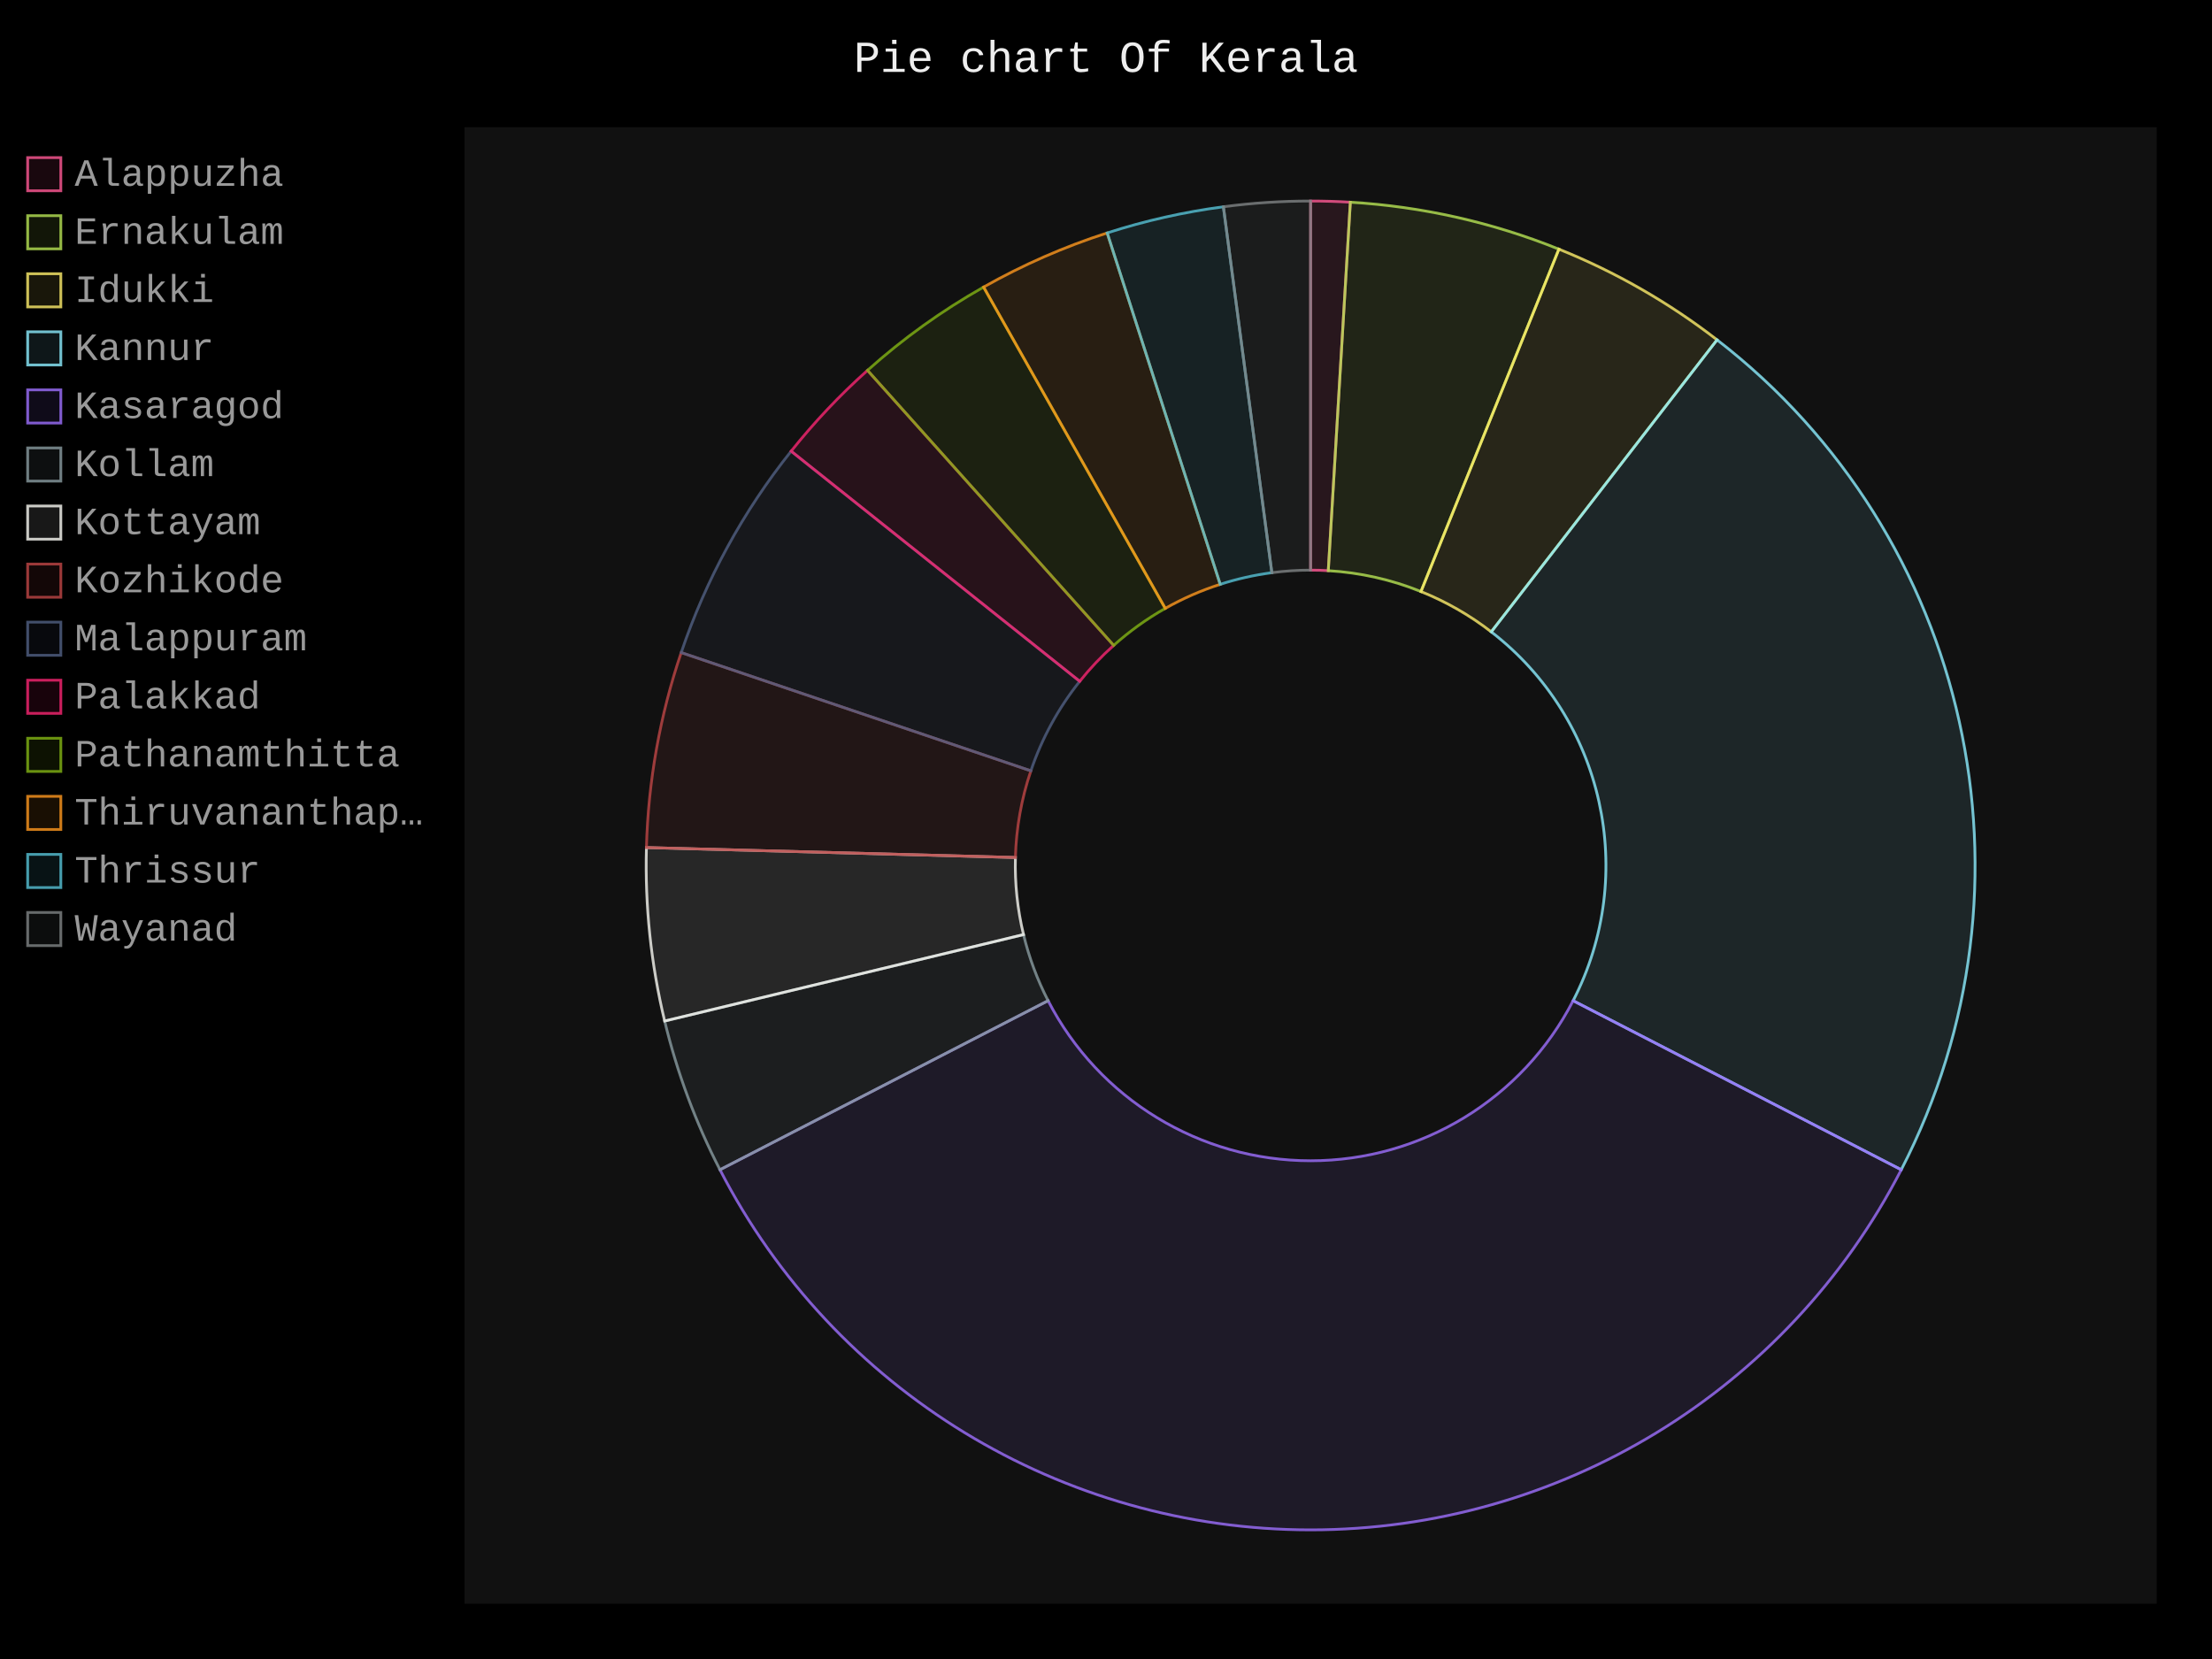
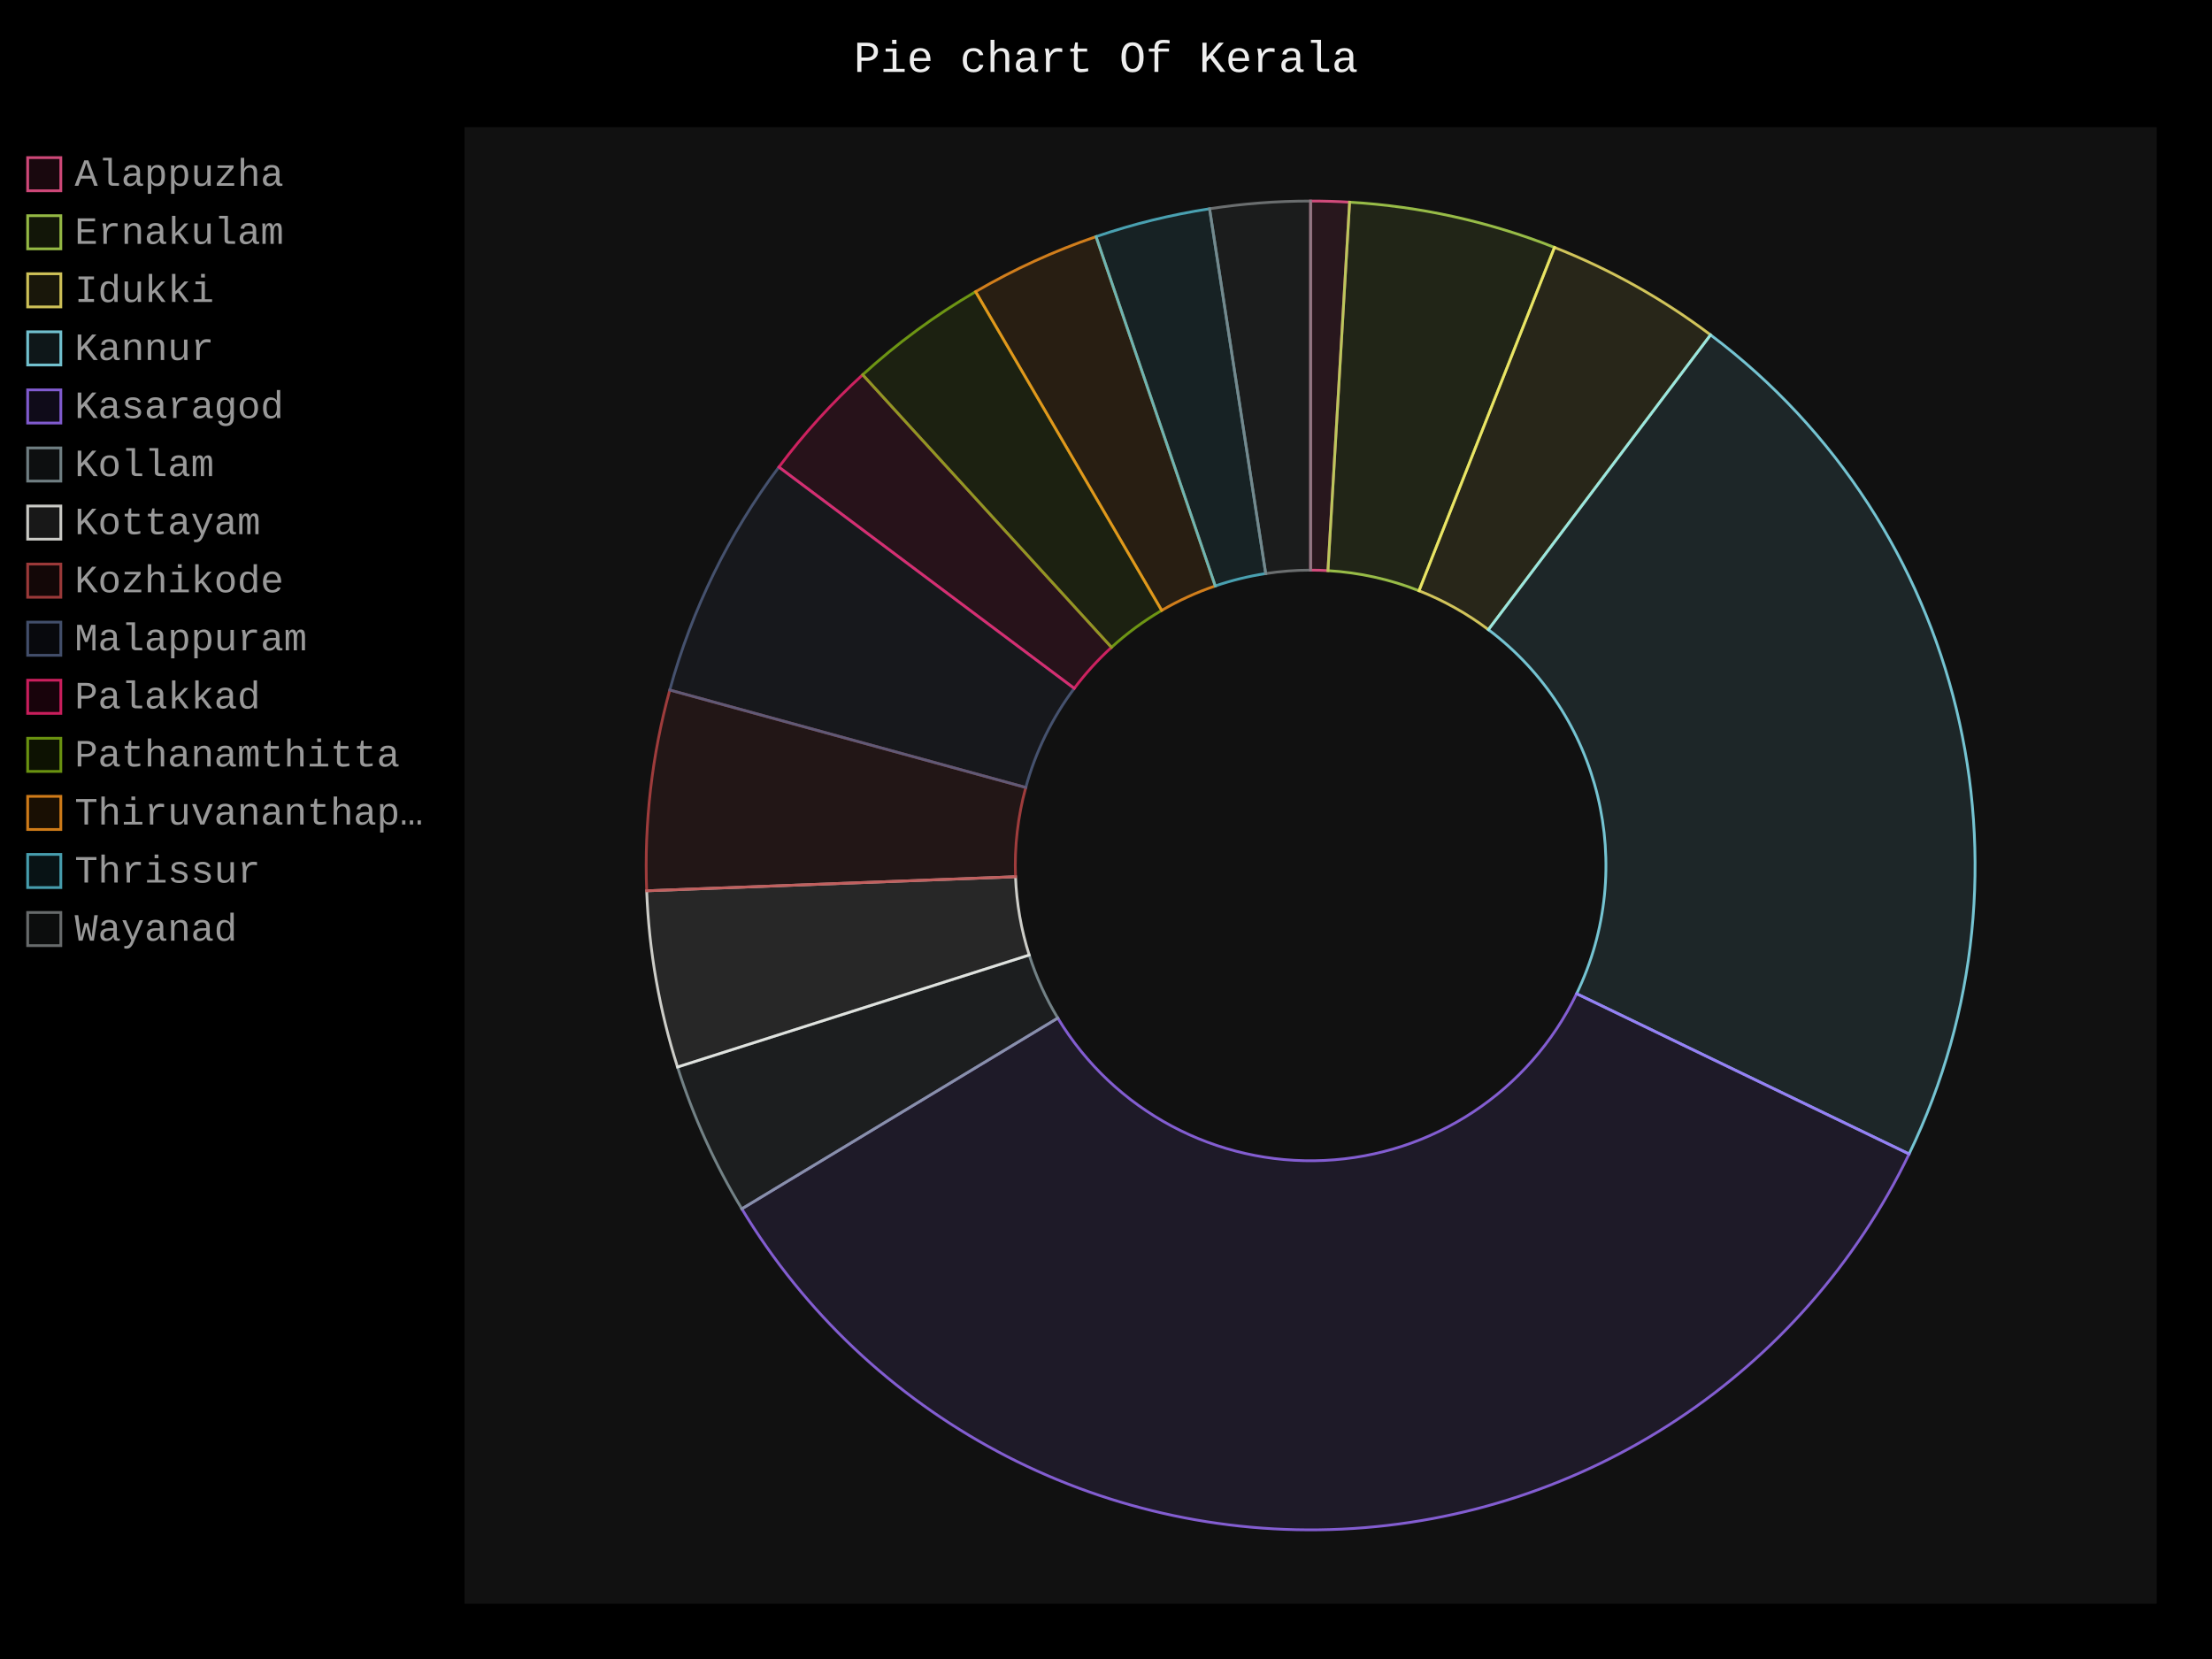
- <svg xmlns="http://www.w3.org/2000/svg" id="chart-c16ba66a-892e-43ce-b4c6-2818cf5a957d" class="pygal-chart" viewBox="0 0 800 600">
+ <svg xmlns="http://www.w3.org/2000/svg" id="chart-2b3a0750-43bf-4c28-a45a-a63bd0a37016" class="pygal-chart" viewBox="0 0 800 600">
  <defs>
-     <style type="text/css">#chart-c16ba66a-892e-43ce-b4c6-2818cf5a957d{-webkit-user-select:none;-webkit-font-smoothing:antialiased;font-family:Consolas,"Liberation Mono",Menlo,Courier,monospace}#chart-c16ba66a-892e-43ce-b4c6-2818cf5a957d .title{font-family:Consolas,"Liberation Mono",Menlo,Courier,monospace;font-size:16px}#chart-c16ba66a-892e-43ce-b4c6-2818cf5a957d .legends .legend text{font-family:Consolas,"Liberation Mono",Menlo,Courier,monospace;font-size:14px}#chart-c16ba66a-892e-43ce-b4c6-2818cf5a957d .axis text{font-family:Consolas,"Liberation Mono",Menlo,Courier,monospace;font-size:10px}#chart-c16ba66a-892e-43ce-b4c6-2818cf5a957d .axis text.major{font-family:Consolas,"Liberation Mono",Menlo,Courier,monospace;font-size:10px}#chart-c16ba66a-892e-43ce-b4c6-2818cf5a957d .text-overlay text.value{font-family:Consolas,"Liberation Mono",Menlo,Courier,monospace;font-size:16px}#chart-c16ba66a-892e-43ce-b4c6-2818cf5a957d .text-overlay text.label{font-family:Consolas,"Liberation Mono",Menlo,Courier,monospace;font-size:10px}#chart-c16ba66a-892e-43ce-b4c6-2818cf5a957d .tooltip{font-family:Consolas,"Liberation Mono",Menlo,Courier,monospace;font-size:14px}#chart-c16ba66a-892e-43ce-b4c6-2818cf5a957d text.no_data{font-family:Consolas,"Liberation Mono",Menlo,Courier,monospace;font-size:64px}
- #chart-c16ba66a-892e-43ce-b4c6-2818cf5a957d{background-color:black}#chart-c16ba66a-892e-43ce-b4c6-2818cf5a957d path,#chart-c16ba66a-892e-43ce-b4c6-2818cf5a957d line,#chart-c16ba66a-892e-43ce-b4c6-2818cf5a957d rect,#chart-c16ba66a-892e-43ce-b4c6-2818cf5a957d circle{-webkit-transition:1s ease-out;-moz-transition:1s ease-out;transition:1s ease-out}#chart-c16ba66a-892e-43ce-b4c6-2818cf5a957d .graph &gt; .background{fill:black}#chart-c16ba66a-892e-43ce-b4c6-2818cf5a957d .plot &gt; .background{fill:#111}#chart-c16ba66a-892e-43ce-b4c6-2818cf5a957d .graph{fill:#999}#chart-c16ba66a-892e-43ce-b4c6-2818cf5a957d text.no_data{fill:#eee}#chart-c16ba66a-892e-43ce-b4c6-2818cf5a957d .title{fill:#eee}#chart-c16ba66a-892e-43ce-b4c6-2818cf5a957d .legends .legend text{fill:#999}#chart-c16ba66a-892e-43ce-b4c6-2818cf5a957d .legends .legend:hover text{fill:#eee}#chart-c16ba66a-892e-43ce-b4c6-2818cf5a957d .axis .line{stroke:#eee}#chart-c16ba66a-892e-43ce-b4c6-2818cf5a957d .axis .guide.line{stroke:#555}#chart-c16ba66a-892e-43ce-b4c6-2818cf5a957d .axis .major.line{stroke:#999}#chart-c16ba66a-892e-43ce-b4c6-2818cf5a957d .axis text.major{fill:#eee}#chart-c16ba66a-892e-43ce-b4c6-2818cf5a957d .axis.y .guides:hover .guide.line,#chart-c16ba66a-892e-43ce-b4c6-2818cf5a957d .line-graph .axis.x .guides:hover .guide.line,#chart-c16ba66a-892e-43ce-b4c6-2818cf5a957d .stackedline-graph .axis.x .guides:hover .guide.line,#chart-c16ba66a-892e-43ce-b4c6-2818cf5a957d .xy-graph .axis.x .guides:hover .guide.line{stroke:#eee}#chart-c16ba66a-892e-43ce-b4c6-2818cf5a957d .axis .guides:hover text{fill:#eee}#chart-c16ba66a-892e-43ce-b4c6-2818cf5a957d .reactive{fill-opacity:.1;stroke-opacity:.8}#chart-c16ba66a-892e-43ce-b4c6-2818cf5a957d .ci{stroke:#999}#chart-c16ba66a-892e-43ce-b4c6-2818cf5a957d .reactive.active,#chart-c16ba66a-892e-43ce-b4c6-2818cf5a957d .active .reactive{fill-opacity:.75;stroke-opacity:.9;stroke-width:4}#chart-c16ba66a-892e-43ce-b4c6-2818cf5a957d .ci .reactive.active{stroke-width:1.5}#chart-c16ba66a-892e-43ce-b4c6-2818cf5a957d .series text{fill:#eee}#chart-c16ba66a-892e-43ce-b4c6-2818cf5a957d .tooltip rect{fill:#111;stroke:#eee;-webkit-transition:opacity 1s ease-out;-moz-transition:opacity 1s ease-out;transition:opacity 1s ease-out}#chart-c16ba66a-892e-43ce-b4c6-2818cf5a957d .tooltip .label{fill:#999}#chart-c16ba66a-892e-43ce-b4c6-2818cf5a957d .tooltip .label{fill:#999}#chart-c16ba66a-892e-43ce-b4c6-2818cf5a957d .tooltip .legend{font-size:.8em;fill:#555}#chart-c16ba66a-892e-43ce-b4c6-2818cf5a957d .tooltip .x_label{font-size:.6em;fill:#eee}#chart-c16ba66a-892e-43ce-b4c6-2818cf5a957d .tooltip .xlink{font-size:.5em;text-decoration:underline}#chart-c16ba66a-892e-43ce-b4c6-2818cf5a957d .tooltip .value{font-size:1.5em}#chart-c16ba66a-892e-43ce-b4c6-2818cf5a957d .bound{font-size:.5em}#chart-c16ba66a-892e-43ce-b4c6-2818cf5a957d .max-value{font-size:.75em;fill:#555}#chart-c16ba66a-892e-43ce-b4c6-2818cf5a957d .map-element{fill:#111;stroke:#555 !important}#chart-c16ba66a-892e-43ce-b4c6-2818cf5a957d .map-element .reactive{fill-opacity:inherit;stroke-opacity:inherit}#chart-c16ba66a-892e-43ce-b4c6-2818cf5a957d .color-0,#chart-c16ba66a-892e-43ce-b4c6-2818cf5a957d .color-0 a:visited{stroke:#ff5995;fill:#ff5995}#chart-c16ba66a-892e-43ce-b4c6-2818cf5a957d .color-1,#chart-c16ba66a-892e-43ce-b4c6-2818cf5a957d .color-1 a:visited{stroke:#b6e354;fill:#b6e354}#chart-c16ba66a-892e-43ce-b4c6-2818cf5a957d .color-2,#chart-c16ba66a-892e-43ce-b4c6-2818cf5a957d .color-2 a:visited{stroke:#feed6c;fill:#feed6c}#chart-c16ba66a-892e-43ce-b4c6-2818cf5a957d .color-3,#chart-c16ba66a-892e-43ce-b4c6-2818cf5a957d .color-3 a:visited{stroke:#8cedff;fill:#8cedff}#chart-c16ba66a-892e-43ce-b4c6-2818cf5a957d .color-4,#chart-c16ba66a-892e-43ce-b4c6-2818cf5a957d .color-4 a:visited{stroke:#9e6ffe;fill:#9e6ffe}#chart-c16ba66a-892e-43ce-b4c6-2818cf5a957d .color-5,#chart-c16ba66a-892e-43ce-b4c6-2818cf5a957d .color-5 a:visited{stroke:#899ca1;fill:#899ca1}#chart-c16ba66a-892e-43ce-b4c6-2818cf5a957d .color-6,#chart-c16ba66a-892e-43ce-b4c6-2818cf5a957d .color-6 a:visited{stroke:#f8f8f2;fill:#f8f8f2}#chart-c16ba66a-892e-43ce-b4c6-2818cf5a957d .color-7,#chart-c16ba66a-892e-43ce-b4c6-2818cf5a957d .color-7 a:visited{stroke:#bf4646;fill:#bf4646}#chart-c16ba66a-892e-43ce-b4c6-2818cf5a957d .color-8,#chart-c16ba66a-892e-43ce-b4c6-2818cf5a957d .color-8 a:visited{stroke:#516083;fill:#516083}#chart-c16ba66a-892e-43ce-b4c6-2818cf5a957d .color-9,#chart-c16ba66a-892e-43ce-b4c6-2818cf5a957d .color-9 a:visited{stroke:#f92672;fill:#f92672}#chart-c16ba66a-892e-43ce-b4c6-2818cf5a957d .color-10,#chart-c16ba66a-892e-43ce-b4c6-2818cf5a957d .color-10 a:visited{stroke:#82b414;fill:#82b414}#chart-c16ba66a-892e-43ce-b4c6-2818cf5a957d .color-11,#chart-c16ba66a-892e-43ce-b4c6-2818cf5a957d .color-11 a:visited{stroke:#fd971f;fill:#fd971f}#chart-c16ba66a-892e-43ce-b4c6-2818cf5a957d .color-12,#chart-c16ba66a-892e-43ce-b4c6-2818cf5a957d .color-12 a:visited{stroke:#56c2d6;fill:#56c2d6}#chart-c16ba66a-892e-43ce-b4c6-2818cf5a957d .color-13,#chart-c16ba66a-892e-43ce-b4c6-2818cf5a957d .color-13 a:visited{stroke:#808384;fill:#808384}#chart-c16ba66a-892e-43ce-b4c6-2818cf5a957d .text-overlay .color-0 text{fill:black}#chart-c16ba66a-892e-43ce-b4c6-2818cf5a957d .text-overlay .color-1 text{fill:black}#chart-c16ba66a-892e-43ce-b4c6-2818cf5a957d .text-overlay .color-2 text{fill:black}#chart-c16ba66a-892e-43ce-b4c6-2818cf5a957d .text-overlay .color-3 text{fill:black}#chart-c16ba66a-892e-43ce-b4c6-2818cf5a957d .text-overlay .color-4 text{fill:black}#chart-c16ba66a-892e-43ce-b4c6-2818cf5a957d .text-overlay .color-5 text{fill:black}#chart-c16ba66a-892e-43ce-b4c6-2818cf5a957d .text-overlay .color-6 text{fill:black}#chart-c16ba66a-892e-43ce-b4c6-2818cf5a957d .text-overlay .color-7 text{fill:black}#chart-c16ba66a-892e-43ce-b4c6-2818cf5a957d .text-overlay .color-8 text{fill:black}#chart-c16ba66a-892e-43ce-b4c6-2818cf5a957d .text-overlay .color-9 text{fill:black}#chart-c16ba66a-892e-43ce-b4c6-2818cf5a957d .text-overlay .color-10 text{fill:black}#chart-c16ba66a-892e-43ce-b4c6-2818cf5a957d .text-overlay .color-11 text{fill:black}#chart-c16ba66a-892e-43ce-b4c6-2818cf5a957d .text-overlay .color-12 text{fill:black}#chart-c16ba66a-892e-43ce-b4c6-2818cf5a957d .text-overlay .color-13 text{fill:black}
- #chart-c16ba66a-892e-43ce-b4c6-2818cf5a957d text.no_data{text-anchor:middle}#chart-c16ba66a-892e-43ce-b4c6-2818cf5a957d .guide.line{fill:none}#chart-c16ba66a-892e-43ce-b4c6-2818cf5a957d .centered{text-anchor:middle}#chart-c16ba66a-892e-43ce-b4c6-2818cf5a957d .title{text-anchor:middle}#chart-c16ba66a-892e-43ce-b4c6-2818cf5a957d .legends .legend text{fill-opacity:1}#chart-c16ba66a-892e-43ce-b4c6-2818cf5a957d .axis.x text{text-anchor:middle}#chart-c16ba66a-892e-43ce-b4c6-2818cf5a957d .axis.x:not(.web) text[transform]{text-anchor:start}#chart-c16ba66a-892e-43ce-b4c6-2818cf5a957d .axis.x:not(.web) text[transform].backwards{text-anchor:end}#chart-c16ba66a-892e-43ce-b4c6-2818cf5a957d .axis.y text{text-anchor:end}#chart-c16ba66a-892e-43ce-b4c6-2818cf5a957d .axis.y text[transform].backwards{text-anchor:start}#chart-c16ba66a-892e-43ce-b4c6-2818cf5a957d .axis.y2 text{text-anchor:start}#chart-c16ba66a-892e-43ce-b4c6-2818cf5a957d .axis.y2 text[transform].backwards{text-anchor:end}#chart-c16ba66a-892e-43ce-b4c6-2818cf5a957d .axis .guide.line{stroke-dasharray:4,4}#chart-c16ba66a-892e-43ce-b4c6-2818cf5a957d .axis .major.guide.line{stroke-dasharray:6,6}#chart-c16ba66a-892e-43ce-b4c6-2818cf5a957d .horizontal .axis.y .guide.line,#chart-c16ba66a-892e-43ce-b4c6-2818cf5a957d .horizontal .axis.y2 .guide.line,#chart-c16ba66a-892e-43ce-b4c6-2818cf5a957d .vertical .axis.x .guide.line{opacity:0}#chart-c16ba66a-892e-43ce-b4c6-2818cf5a957d .horizontal .axis.always_show .guide.line,#chart-c16ba66a-892e-43ce-b4c6-2818cf5a957d .vertical .axis.always_show .guide.line{opacity:1 !important}#chart-c16ba66a-892e-43ce-b4c6-2818cf5a957d .axis.y .guides:hover .guide.line,#chart-c16ba66a-892e-43ce-b4c6-2818cf5a957d .axis.y2 .guides:hover .guide.line,#chart-c16ba66a-892e-43ce-b4c6-2818cf5a957d .axis.x .guides:hover .guide.line{opacity:1}#chart-c16ba66a-892e-43ce-b4c6-2818cf5a957d .axis .guides:hover text{opacity:1}#chart-c16ba66a-892e-43ce-b4c6-2818cf5a957d .nofill{fill:none}#chart-c16ba66a-892e-43ce-b4c6-2818cf5a957d .subtle-fill{fill-opacity:.2}#chart-c16ba66a-892e-43ce-b4c6-2818cf5a957d .dot{stroke-width:1px;fill-opacity:1}#chart-c16ba66a-892e-43ce-b4c6-2818cf5a957d .dot.active{stroke-width:5px}#chart-c16ba66a-892e-43ce-b4c6-2818cf5a957d .dot.negative{fill:transparent}#chart-c16ba66a-892e-43ce-b4c6-2818cf5a957d text,#chart-c16ba66a-892e-43ce-b4c6-2818cf5a957d tspan{stroke:none !important}#chart-c16ba66a-892e-43ce-b4c6-2818cf5a957d .series text.active{opacity:1}#chart-c16ba66a-892e-43ce-b4c6-2818cf5a957d .tooltip rect{fill-opacity:.95;stroke-width:.5}#chart-c16ba66a-892e-43ce-b4c6-2818cf5a957d .tooltip text{fill-opacity:1}#chart-c16ba66a-892e-43ce-b4c6-2818cf5a957d .showable{visibility:hidden}#chart-c16ba66a-892e-43ce-b4c6-2818cf5a957d .showable.shown{visibility:visible}#chart-c16ba66a-892e-43ce-b4c6-2818cf5a957d .gauge-background{fill:rgba(229,229,229,1);stroke:none}#chart-c16ba66a-892e-43ce-b4c6-2818cf5a957d .bg-lines{stroke:black;stroke-width:2px}</style>
+     <style type="text/css">#chart-2b3a0750-43bf-4c28-a45a-a63bd0a37016{-webkit-user-select:none;-webkit-font-smoothing:antialiased;font-family:Consolas,"Liberation Mono",Menlo,Courier,monospace}#chart-2b3a0750-43bf-4c28-a45a-a63bd0a37016 .title{font-family:Consolas,"Liberation Mono",Menlo,Courier,monospace;font-size:16px}#chart-2b3a0750-43bf-4c28-a45a-a63bd0a37016 .legends .legend text{font-family:Consolas,"Liberation Mono",Menlo,Courier,monospace;font-size:14px}#chart-2b3a0750-43bf-4c28-a45a-a63bd0a37016 .axis text{font-family:Consolas,"Liberation Mono",Menlo,Courier,monospace;font-size:10px}#chart-2b3a0750-43bf-4c28-a45a-a63bd0a37016 .axis text.major{font-family:Consolas,"Liberation Mono",Menlo,Courier,monospace;font-size:10px}#chart-2b3a0750-43bf-4c28-a45a-a63bd0a37016 .text-overlay text.value{font-family:Consolas,"Liberation Mono",Menlo,Courier,monospace;font-size:16px}#chart-2b3a0750-43bf-4c28-a45a-a63bd0a37016 .text-overlay text.label{font-family:Consolas,"Liberation Mono",Menlo,Courier,monospace;font-size:10px}#chart-2b3a0750-43bf-4c28-a45a-a63bd0a37016 .tooltip{font-family:Consolas,"Liberation Mono",Menlo,Courier,monospace;font-size:14px}#chart-2b3a0750-43bf-4c28-a45a-a63bd0a37016 text.no_data{font-family:Consolas,"Liberation Mono",Menlo,Courier,monospace;font-size:64px}
+ #chart-2b3a0750-43bf-4c28-a45a-a63bd0a37016{background-color:black}#chart-2b3a0750-43bf-4c28-a45a-a63bd0a37016 path,#chart-2b3a0750-43bf-4c28-a45a-a63bd0a37016 line,#chart-2b3a0750-43bf-4c28-a45a-a63bd0a37016 rect,#chart-2b3a0750-43bf-4c28-a45a-a63bd0a37016 circle{-webkit-transition:1s ease-out;-moz-transition:1s ease-out;transition:1s ease-out}#chart-2b3a0750-43bf-4c28-a45a-a63bd0a37016 .graph &gt; .background{fill:black}#chart-2b3a0750-43bf-4c28-a45a-a63bd0a37016 .plot &gt; .background{fill:#111}#chart-2b3a0750-43bf-4c28-a45a-a63bd0a37016 .graph{fill:#999}#chart-2b3a0750-43bf-4c28-a45a-a63bd0a37016 text.no_data{fill:#eee}#chart-2b3a0750-43bf-4c28-a45a-a63bd0a37016 .title{fill:#eee}#chart-2b3a0750-43bf-4c28-a45a-a63bd0a37016 .legends .legend text{fill:#999}#chart-2b3a0750-43bf-4c28-a45a-a63bd0a37016 .legends .legend:hover text{fill:#eee}#chart-2b3a0750-43bf-4c28-a45a-a63bd0a37016 .axis .line{stroke:#eee}#chart-2b3a0750-43bf-4c28-a45a-a63bd0a37016 .axis .guide.line{stroke:#555}#chart-2b3a0750-43bf-4c28-a45a-a63bd0a37016 .axis .major.line{stroke:#999}#chart-2b3a0750-43bf-4c28-a45a-a63bd0a37016 .axis text.major{fill:#eee}#chart-2b3a0750-43bf-4c28-a45a-a63bd0a37016 .axis.y .guides:hover .guide.line,#chart-2b3a0750-43bf-4c28-a45a-a63bd0a37016 .line-graph .axis.x .guides:hover .guide.line,#chart-2b3a0750-43bf-4c28-a45a-a63bd0a37016 .stackedline-graph .axis.x .guides:hover .guide.line,#chart-2b3a0750-43bf-4c28-a45a-a63bd0a37016 .xy-graph .axis.x .guides:hover .guide.line{stroke:#eee}#chart-2b3a0750-43bf-4c28-a45a-a63bd0a37016 .axis .guides:hover text{fill:#eee}#chart-2b3a0750-43bf-4c28-a45a-a63bd0a37016 .reactive{fill-opacity:.1;stroke-opacity:.8}#chart-2b3a0750-43bf-4c28-a45a-a63bd0a37016 .ci{stroke:#999}#chart-2b3a0750-43bf-4c28-a45a-a63bd0a37016 .reactive.active,#chart-2b3a0750-43bf-4c28-a45a-a63bd0a37016 .active .reactive{fill-opacity:.75;stroke-opacity:.9;stroke-width:4}#chart-2b3a0750-43bf-4c28-a45a-a63bd0a37016 .ci .reactive.active{stroke-width:1.5}#chart-2b3a0750-43bf-4c28-a45a-a63bd0a37016 .series text{fill:#eee}#chart-2b3a0750-43bf-4c28-a45a-a63bd0a37016 .tooltip rect{fill:#111;stroke:#eee;-webkit-transition:opacity 1s ease-out;-moz-transition:opacity 1s ease-out;transition:opacity 1s ease-out}#chart-2b3a0750-43bf-4c28-a45a-a63bd0a37016 .tooltip .label{fill:#999}#chart-2b3a0750-43bf-4c28-a45a-a63bd0a37016 .tooltip .label{fill:#999}#chart-2b3a0750-43bf-4c28-a45a-a63bd0a37016 .tooltip .legend{font-size:.8em;fill:#555}#chart-2b3a0750-43bf-4c28-a45a-a63bd0a37016 .tooltip .x_label{font-size:.6em;fill:#eee}#chart-2b3a0750-43bf-4c28-a45a-a63bd0a37016 .tooltip .xlink{font-size:.5em;text-decoration:underline}#chart-2b3a0750-43bf-4c28-a45a-a63bd0a37016 .tooltip .value{font-size:1.5em}#chart-2b3a0750-43bf-4c28-a45a-a63bd0a37016 .bound{font-size:.5em}#chart-2b3a0750-43bf-4c28-a45a-a63bd0a37016 .max-value{font-size:.75em;fill:#555}#chart-2b3a0750-43bf-4c28-a45a-a63bd0a37016 .map-element{fill:#111;stroke:#555 !important}#chart-2b3a0750-43bf-4c28-a45a-a63bd0a37016 .map-element .reactive{fill-opacity:inherit;stroke-opacity:inherit}#chart-2b3a0750-43bf-4c28-a45a-a63bd0a37016 .color-0,#chart-2b3a0750-43bf-4c28-a45a-a63bd0a37016 .color-0 a:visited{stroke:#ff5995;fill:#ff5995}#chart-2b3a0750-43bf-4c28-a45a-a63bd0a37016 .color-1,#chart-2b3a0750-43bf-4c28-a45a-a63bd0a37016 .color-1 a:visited{stroke:#b6e354;fill:#b6e354}#chart-2b3a0750-43bf-4c28-a45a-a63bd0a37016 .color-2,#chart-2b3a0750-43bf-4c28-a45a-a63bd0a37016 .color-2 a:visited{stroke:#feed6c;fill:#feed6c}#chart-2b3a0750-43bf-4c28-a45a-a63bd0a37016 .color-3,#chart-2b3a0750-43bf-4c28-a45a-a63bd0a37016 .color-3 a:visited{stroke:#8cedff;fill:#8cedff}#chart-2b3a0750-43bf-4c28-a45a-a63bd0a37016 .color-4,#chart-2b3a0750-43bf-4c28-a45a-a63bd0a37016 .color-4 a:visited{stroke:#9e6ffe;fill:#9e6ffe}#chart-2b3a0750-43bf-4c28-a45a-a63bd0a37016 .color-5,#chart-2b3a0750-43bf-4c28-a45a-a63bd0a37016 .color-5 a:visited{stroke:#899ca1;fill:#899ca1}#chart-2b3a0750-43bf-4c28-a45a-a63bd0a37016 .color-6,#chart-2b3a0750-43bf-4c28-a45a-a63bd0a37016 .color-6 a:visited{stroke:#f8f8f2;fill:#f8f8f2}#chart-2b3a0750-43bf-4c28-a45a-a63bd0a37016 .color-7,#chart-2b3a0750-43bf-4c28-a45a-a63bd0a37016 .color-7 a:visited{stroke:#bf4646;fill:#bf4646}#chart-2b3a0750-43bf-4c28-a45a-a63bd0a37016 .color-8,#chart-2b3a0750-43bf-4c28-a45a-a63bd0a37016 .color-8 a:visited{stroke:#516083;fill:#516083}#chart-2b3a0750-43bf-4c28-a45a-a63bd0a37016 .color-9,#chart-2b3a0750-43bf-4c28-a45a-a63bd0a37016 .color-9 a:visited{stroke:#f92672;fill:#f92672}#chart-2b3a0750-43bf-4c28-a45a-a63bd0a37016 .color-10,#chart-2b3a0750-43bf-4c28-a45a-a63bd0a37016 .color-10 a:visited{stroke:#82b414;fill:#82b414}#chart-2b3a0750-43bf-4c28-a45a-a63bd0a37016 .color-11,#chart-2b3a0750-43bf-4c28-a45a-a63bd0a37016 .color-11 a:visited{stroke:#fd971f;fill:#fd971f}#chart-2b3a0750-43bf-4c28-a45a-a63bd0a37016 .color-12,#chart-2b3a0750-43bf-4c28-a45a-a63bd0a37016 .color-12 a:visited{stroke:#56c2d6;fill:#56c2d6}#chart-2b3a0750-43bf-4c28-a45a-a63bd0a37016 .color-13,#chart-2b3a0750-43bf-4c28-a45a-a63bd0a37016 .color-13 a:visited{stroke:#808384;fill:#808384}#chart-2b3a0750-43bf-4c28-a45a-a63bd0a37016 .text-overlay .color-0 text{fill:black}#chart-2b3a0750-43bf-4c28-a45a-a63bd0a37016 .text-overlay .color-1 text{fill:black}#chart-2b3a0750-43bf-4c28-a45a-a63bd0a37016 .text-overlay .color-2 text{fill:black}#chart-2b3a0750-43bf-4c28-a45a-a63bd0a37016 .text-overlay .color-3 text{fill:black}#chart-2b3a0750-43bf-4c28-a45a-a63bd0a37016 .text-overlay .color-4 text{fill:black}#chart-2b3a0750-43bf-4c28-a45a-a63bd0a37016 .text-overlay .color-5 text{fill:black}#chart-2b3a0750-43bf-4c28-a45a-a63bd0a37016 .text-overlay .color-6 text{fill:black}#chart-2b3a0750-43bf-4c28-a45a-a63bd0a37016 .text-overlay .color-7 text{fill:black}#chart-2b3a0750-43bf-4c28-a45a-a63bd0a37016 .text-overlay .color-8 text{fill:black}#chart-2b3a0750-43bf-4c28-a45a-a63bd0a37016 .text-overlay .color-9 text{fill:black}#chart-2b3a0750-43bf-4c28-a45a-a63bd0a37016 .text-overlay .color-10 text{fill:black}#chart-2b3a0750-43bf-4c28-a45a-a63bd0a37016 .text-overlay .color-11 text{fill:black}#chart-2b3a0750-43bf-4c28-a45a-a63bd0a37016 .text-overlay .color-12 text{fill:black}#chart-2b3a0750-43bf-4c28-a45a-a63bd0a37016 .text-overlay .color-13 text{fill:black}
+ #chart-2b3a0750-43bf-4c28-a45a-a63bd0a37016 text.no_data{text-anchor:middle}#chart-2b3a0750-43bf-4c28-a45a-a63bd0a37016 .guide.line{fill:none}#chart-2b3a0750-43bf-4c28-a45a-a63bd0a37016 .centered{text-anchor:middle}#chart-2b3a0750-43bf-4c28-a45a-a63bd0a37016 .title{text-anchor:middle}#chart-2b3a0750-43bf-4c28-a45a-a63bd0a37016 .legends .legend text{fill-opacity:1}#chart-2b3a0750-43bf-4c28-a45a-a63bd0a37016 .axis.x text{text-anchor:middle}#chart-2b3a0750-43bf-4c28-a45a-a63bd0a37016 .axis.x:not(.web) text[transform]{text-anchor:start}#chart-2b3a0750-43bf-4c28-a45a-a63bd0a37016 .axis.x:not(.web) text[transform].backwards{text-anchor:end}#chart-2b3a0750-43bf-4c28-a45a-a63bd0a37016 .axis.y text{text-anchor:end}#chart-2b3a0750-43bf-4c28-a45a-a63bd0a37016 .axis.y text[transform].backwards{text-anchor:start}#chart-2b3a0750-43bf-4c28-a45a-a63bd0a37016 .axis.y2 text{text-anchor:start}#chart-2b3a0750-43bf-4c28-a45a-a63bd0a37016 .axis.y2 text[transform].backwards{text-anchor:end}#chart-2b3a0750-43bf-4c28-a45a-a63bd0a37016 .axis .guide.line{stroke-dasharray:4,4}#chart-2b3a0750-43bf-4c28-a45a-a63bd0a37016 .axis .major.guide.line{stroke-dasharray:6,6}#chart-2b3a0750-43bf-4c28-a45a-a63bd0a37016 .horizontal .axis.y .guide.line,#chart-2b3a0750-43bf-4c28-a45a-a63bd0a37016 .horizontal .axis.y2 .guide.line,#chart-2b3a0750-43bf-4c28-a45a-a63bd0a37016 .vertical .axis.x .guide.line{opacity:0}#chart-2b3a0750-43bf-4c28-a45a-a63bd0a37016 .horizontal .axis.always_show .guide.line,#chart-2b3a0750-43bf-4c28-a45a-a63bd0a37016 .vertical .axis.always_show .guide.line{opacity:1 !important}#chart-2b3a0750-43bf-4c28-a45a-a63bd0a37016 .axis.y .guides:hover .guide.line,#chart-2b3a0750-43bf-4c28-a45a-a63bd0a37016 .axis.y2 .guides:hover .guide.line,#chart-2b3a0750-43bf-4c28-a45a-a63bd0a37016 .axis.x .guides:hover .guide.line{opacity:1}#chart-2b3a0750-43bf-4c28-a45a-a63bd0a37016 .axis .guides:hover text{opacity:1}#chart-2b3a0750-43bf-4c28-a45a-a63bd0a37016 .nofill{fill:none}#chart-2b3a0750-43bf-4c28-a45a-a63bd0a37016 .subtle-fill{fill-opacity:.2}#chart-2b3a0750-43bf-4c28-a45a-a63bd0a37016 .dot{stroke-width:1px;fill-opacity:1}#chart-2b3a0750-43bf-4c28-a45a-a63bd0a37016 .dot.active{stroke-width:5px}#chart-2b3a0750-43bf-4c28-a45a-a63bd0a37016 .dot.negative{fill:transparent}#chart-2b3a0750-43bf-4c28-a45a-a63bd0a37016 text,#chart-2b3a0750-43bf-4c28-a45a-a63bd0a37016 tspan{stroke:none !important}#chart-2b3a0750-43bf-4c28-a45a-a63bd0a37016 .series text.active{opacity:1}#chart-2b3a0750-43bf-4c28-a45a-a63bd0a37016 .tooltip rect{fill-opacity:.95;stroke-width:.5}#chart-2b3a0750-43bf-4c28-a45a-a63bd0a37016 .tooltip text{fill-opacity:1}#chart-2b3a0750-43bf-4c28-a45a-a63bd0a37016 .showable{visibility:hidden}#chart-2b3a0750-43bf-4c28-a45a-a63bd0a37016 .showable.shown{visibility:visible}#chart-2b3a0750-43bf-4c28-a45a-a63bd0a37016 .gauge-background{fill:rgba(229,229,229,1);stroke:none}#chart-2b3a0750-43bf-4c28-a45a-a63bd0a37016 .bg-lines{stroke:black;stroke-width:2px}</style>
  </defs>
  <g class="graph pie-graph vertical">
    <rect class="background" height="600" width="800" x="0" y="0" />
    <g class="plot" transform="translate(168, 46)">
      <rect class="background" height="534" width="612.0" x="0" y="0" />
      <g class="series serie-0 color-0">
        <g class="slices">
          <g class="slice">
-             <path class="slice reactive tooltip-trigger" d="M306 26.7 A240.3 240.3 0 0 1 320.371 27.13 L312.387 160.391 A106.8 106.8 0 0 0 306 160.2 z" />
+             <path class="slice reactive tooltip-trigger" d="M306 26.7 A240.3 240.3 0 0 1 320.103 27.114 L312.268 160.384 A106.8 106.8 0 0 0 306 160.2 z" />
          </g>
        </g>
      </g>
      <g class="series serie-1 color-1">
        <g class="slices">
          <g class="slice">
-             <path class="slice reactive tooltip-trigger" d="M320.371 27.13 A240.3 240.3 0 0 1 395.796 44.108 L345.909 167.937 A106.8 106.8 0 0 0 312.387 160.391 z" />
+             <path class="slice reactive tooltip-trigger" d="M320.103 27.114 A240.3 240.3 0 0 1 394.198 43.471 L345.199 167.654 A106.8 106.8 0 0 0 312.268 160.384 z" />
          </g>
        </g>
      </g>
      <g class="series serie-2 color-2">
        <g class="slices">
          <g class="slice">
-             <path class="slice reactive tooltip-trigger" d="M395.796 44.108 A240.3 240.3 0 0 1 452.997 76.906 L371.332 182.514 A106.8 106.8 0 0 0 345.909 167.937 z" />
+             <path class="slice reactive tooltip-trigger" d="M394.198 43.471 A240.3 240.3 0 0 1 450.647 75.111 L370.288 181.716 A106.8 106.8 0 0 0 345.199 167.654 z" />
          </g>
        </g>
      </g>
      <g class="series serie-3 color-3">
        <g class="slices">
          <g class="slice">
-             <path class="slice reactive tooltip-trigger" d="M452.997 76.906 A240.3 240.3 0 0 1 519.617 377.054 L400.941 315.913 A106.8 106.8 0 0 0 371.332 182.514 z" />
+             <path class="slice reactive tooltip-trigger" d="M450.647 75.111 A240.3 240.3 0 0 1 522.459 371.353 L402.204 313.379 A106.8 106.8 0 0 0 370.288 181.716 z" />
          </g>
        </g>
      </g>
      <g class="series serie-4 color-4">
        <g class="slices">
          <g class="slice">
-             <path class="slice reactive tooltip-trigger" d="M519.617 377.054 A240.3 240.3 0 0 1 92.383 377.054 L211.059 315.913 A106.8 106.8 0 0 0 400.941 315.913 z" />
+             <path class="slice reactive tooltip-trigger" d="M522.459 371.353 A240.3 240.3 0 0 1 100.286 391.2 L214.571 322.2 A106.8 106.8 0 0 0 402.204 313.379 z" />
          </g>
        </g>
      </g>
      <g class="series serie-5 color-5">
        <g class="slices">
          <g class="slice">
-             <path class="slice reactive tooltip-trigger" d="M92.383 377.054 A240.3 240.3 0 0 1 72.382 323.272 L202.17 292.01 A106.8 106.8 0 0 0 211.059 315.913 z" />
+             <path class="slice reactive tooltip-trigger" d="M100.286 391.2 A240.3 240.3 0 0 1 77.029 339.913 L204.235 299.406 A106.8 106.8 0 0 0 214.571 322.2 z" />
          </g>
        </g>
      </g>
      <g class="series serie-6 color-6">
        <g class="slices">
          <g class="slice">
-             <path class="slice reactive tooltip-trigger" d="M72.382 323.272 A240.3 240.3 0 0 1 65.787 260.53 L199.239 264.124 A106.8 106.8 0 0 0 202.17 292.01 z" />
+             <path class="slice reactive tooltip-trigger" d="M77.029 339.913 A240.3 240.3 0 0 1 65.875 276.17 L199.278 271.075 A106.8 106.8 0 0 0 204.235 299.406 z" />
          </g>
        </g>
      </g>
      <g class="series serie-7 color-7">
        <g class="slices">
          <g class="slice">
-             <path class="slice reactive tooltip-trigger" d="M65.787 260.53 A240.3 240.3 0 0 1 78.366 190.013 L204.829 232.784 A106.8 106.8 0 0 0 199.239 264.124 z" />
+             <path class="slice reactive tooltip-trigger" d="M65.875 276.17 A240.3 240.3 0 0 1 74.226 203.557 L202.989 238.803 A106.8 106.8 0 0 0 199.278 271.075 z" />
          </g>
        </g>
      </g>
      <g class="series serie-8 color-8">
        <g class="slices">
          <g class="slice">
-             <path class="slice reactive tooltip-trigger" d="M78.366 190.013 A240.3 240.3 0 0 1 118.126 117.175 L222.5 200.411 A106.8 106.8 0 0 0 204.829 232.784 z" />
+             <path class="slice reactive tooltip-trigger" d="M74.226 203.557 A240.3 240.3 0 0 1 113.688 122.917 L220.528 202.963 A106.8 106.8 0 0 0 202.989 238.803 z" />
          </g>
        </g>
      </g>
      <g class="series serie-9 color-9">
        <g class="slices">
          <g class="slice">
-             <path class="slice reactive tooltip-trigger" d="M118.126 117.175 A240.3 240.3 0 0 1 145.743 87.942 L234.775 187.419 A106.8 106.8 0 0 0 222.5 200.411 z" />
+             <path class="slice reactive tooltip-trigger" d="M113.688 122.917 A240.3 240.3 0 0 1 143.988 89.528 L233.995 188.124 A106.8 106.8 0 0 0 220.528 202.963 z" />
          </g>
        </g>
      </g>
      <g class="series serie-10 color-10">
        <g class="slices">
          <g class="slice">
-             <path class="slice reactive tooltip-trigger" d="M145.743 87.942 A240.3 240.3 0 0 1 187.723 57.824 L253.432 174.033 A106.8 106.8 0 0 0 234.775 187.419 z" />
+             <path class="slice reactive tooltip-trigger" d="M143.988 89.528 A240.3 240.3 0 0 1 184.833 59.485 L252.148 174.771 A106.8 106.8 0 0 0 233.995 188.124 z" />
          </g>
        </g>
      </g>
      <g class="series serie-11 color-11">
        <g class="slices">
          <g class="slice">
-             <path class="slice reactive tooltip-trigger" d="M187.723 57.824 A240.3 240.3 0 0 1 232.427 38.24 L273.301 165.329 A106.8 106.8 0 0 0 253.432 174.033 z" />
+             <path class="slice reactive tooltip-trigger" d="M184.833 59.485 A240.3 240.3 0 0 1 228.396 39.576 L271.509 165.923 A106.8 106.8 0 0 0 252.148 174.771 z" />
          </g>
        </g>
      </g>
      <g class="series serie-12 color-12">
        <g class="slices">
          <g class="slice">
-             <path class="slice reactive tooltip-trigger" d="M232.427 38.24 A240.3 240.3 0 0 1 274.456 28.779 L291.981 161.124 A106.8 106.8 0 0 0 273.301 165.329 z" />
+             <path class="slice reactive tooltip-trigger" d="M228.396 39.576 A240.3 240.3 0 0 1 269.454 29.495 L289.758 161.442 A106.8 106.8 0 0 0 271.509 165.923 z" />
          </g>
        </g>
      </g>
      <g class="series serie-13 color-13">
        <g class="slices">
          <g class="slice">
-             <path class="slice reactive tooltip-trigger" d="M274.456 28.779 A240.3 240.3 0 0 1 306 26.7 L306 160.2 A106.8 106.8 0 0 0 291.981 161.124 z" />
+             <path class="slice reactive tooltip-trigger" d="M269.454 29.495 A240.3 240.3 0 0 1 306 26.7 L306 160.2 A106.8 106.8 0 0 0 289.758 161.442 z" />
          </g>
        </g>
      </g>
    </g>
    <g class="titles">
      <text class="title plot_title" x="400.0" y="26">Pie chart Of Kerala</text>
    </g>
    <g class="plot overlay" transform="translate(168, 46)">
      <g class="series serie-0 color-0" />
      <g class="series serie-1 color-1" />
      <g class="series serie-2 color-2" />
      <g class="series serie-3 color-3" />
      <g class="series serie-4 color-4" />
      <g class="series serie-5 color-5" />
      <g class="series serie-6 color-6" />
      <g class="series serie-7 color-7" />
      <g class="series serie-8 color-8" />
      <g class="series serie-9 color-9" />
      <g class="series serie-10 color-10" />
      <g class="series serie-11 color-11" />
      <g class="series serie-12 color-12" />
      <g class="series serie-13 color-13" />
    </g>
    <g class="plot text-overlay" transform="translate(168, 46)">
      <g class="series serie-0 color-0" />
      <g class="series serie-1 color-1" />
      <g class="series serie-2 color-2" />
      <g class="series serie-3 color-3" />
      <g class="series serie-4 color-4" />
      <g class="series serie-5 color-5" />
      <g class="series serie-6 color-6" />
      <g class="series serie-7 color-7" />
      <g class="series serie-8 color-8" />
      <g class="series serie-9 color-9" />
      <g class="series serie-10 color-10" />
      <g class="series serie-11 color-11" />
      <g class="series serie-12 color-12" />
      <g class="series serie-13 color-13" />
    </g>
    <g class="plot tooltip-overlay" transform="translate(168, 46)">
      <g class="tooltip" style="opacity: 0" transform="translate(0 0)">
        <rect class="tooltip-box" height="0" rx="0" ry="0" width="0" />
        <g class="text" />
      </g>
    </g>
    <g class="legends" transform="translate(10, 56)">
      <g class="legend reactive activate-serie" id="activate-serie-0">
        <rect class="color-0 reactive" height="12" width="12" x="0.0" y="1.0" />
        <text x="17.0" y="11.2">Alappuzha</text>
      </g>
      <g class="legend reactive activate-serie" id="activate-serie-1">
        <rect class="color-1 reactive" height="12" width="12" x="0.0" y="22.0" />
        <text x="17.0" y="32.2">Ernakulam</text>
      </g>
      <g class="legend reactive activate-serie" id="activate-serie-2">
        <rect class="color-2 reactive" height="12" width="12" x="0.0" y="43.0" />
        <text x="17.0" y="53.2">Idukki</text>
      </g>
      <g class="legend reactive activate-serie" id="activate-serie-3">
        <rect class="color-3 reactive" height="12" width="12" x="0.0" y="64.0" />
        <text x="17.0" y="74.2">Kannur</text>
      </g>
      <g class="legend reactive activate-serie" id="activate-serie-4">
        <rect class="color-4 reactive" height="12" width="12" x="0.0" y="85.0" />
        <text x="17.0" y="95.2">Kasaragod</text>
      </g>
      <g class="legend reactive activate-serie" id="activate-serie-5">
        <rect class="color-5 reactive" height="12" width="12" x="0.0" y="106.0" />
        <text x="17.0" y="116.2">Kollam</text>
      </g>
      <g class="legend reactive activate-serie" id="activate-serie-6">
        <rect class="color-6 reactive" height="12" width="12" x="0.0" y="127.0" />
        <text x="17.0" y="137.2">Kottayam</text>
      </g>
      <g class="legend reactive activate-serie" id="activate-serie-7">
        <rect class="color-7 reactive" height="12" width="12" x="0.0" y="148.0" />
        <text x="17.0" y="158.2">Kozhikode</text>
      </g>
      <g class="legend reactive activate-serie" id="activate-serie-8">
        <rect class="color-8 reactive" height="12" width="12" x="0.0" y="169.0" />
        <text x="17.0" y="179.2">Malappuram</text>
      </g>
      <g class="legend reactive activate-serie" id="activate-serie-9">
        <rect class="color-9 reactive" height="12" width="12" x="0.0" y="190.0" />
        <text x="17.0" y="200.2">Palakkad</text>
      </g>
      <g class="legend reactive activate-serie" id="activate-serie-10">
        <rect class="color-10 reactive" height="12" width="12" x="0.0" y="211.0" />
        <text x="17.0" y="221.2">Pathanamthitta</text>
      </g>
      <g class="legend reactive activate-serie" id="activate-serie-11">
        <rect class="color-11 reactive" height="12" width="12" x="0.0" y="232.0" />
        <text x="17.0" y="242.2">Thiruvananthap…</text>
      </g>
      <g class="legend reactive activate-serie" id="activate-serie-12">
        <rect class="color-12 reactive" height="12" width="12" x="0.0" y="253.0" />
        <text x="17.0" y="263.2">Thrissur</text>
      </g>
      <g class="legend reactive activate-serie" id="activate-serie-13">
        <rect class="color-13 reactive" height="12" width="12" x="0.0" y="274.0" />
        <text x="17.0" y="284.2">Wayanad</text>
      </g>
    </g>
    <g class="legends" transform="translate(790, 56)" />
  </g>
</svg>
